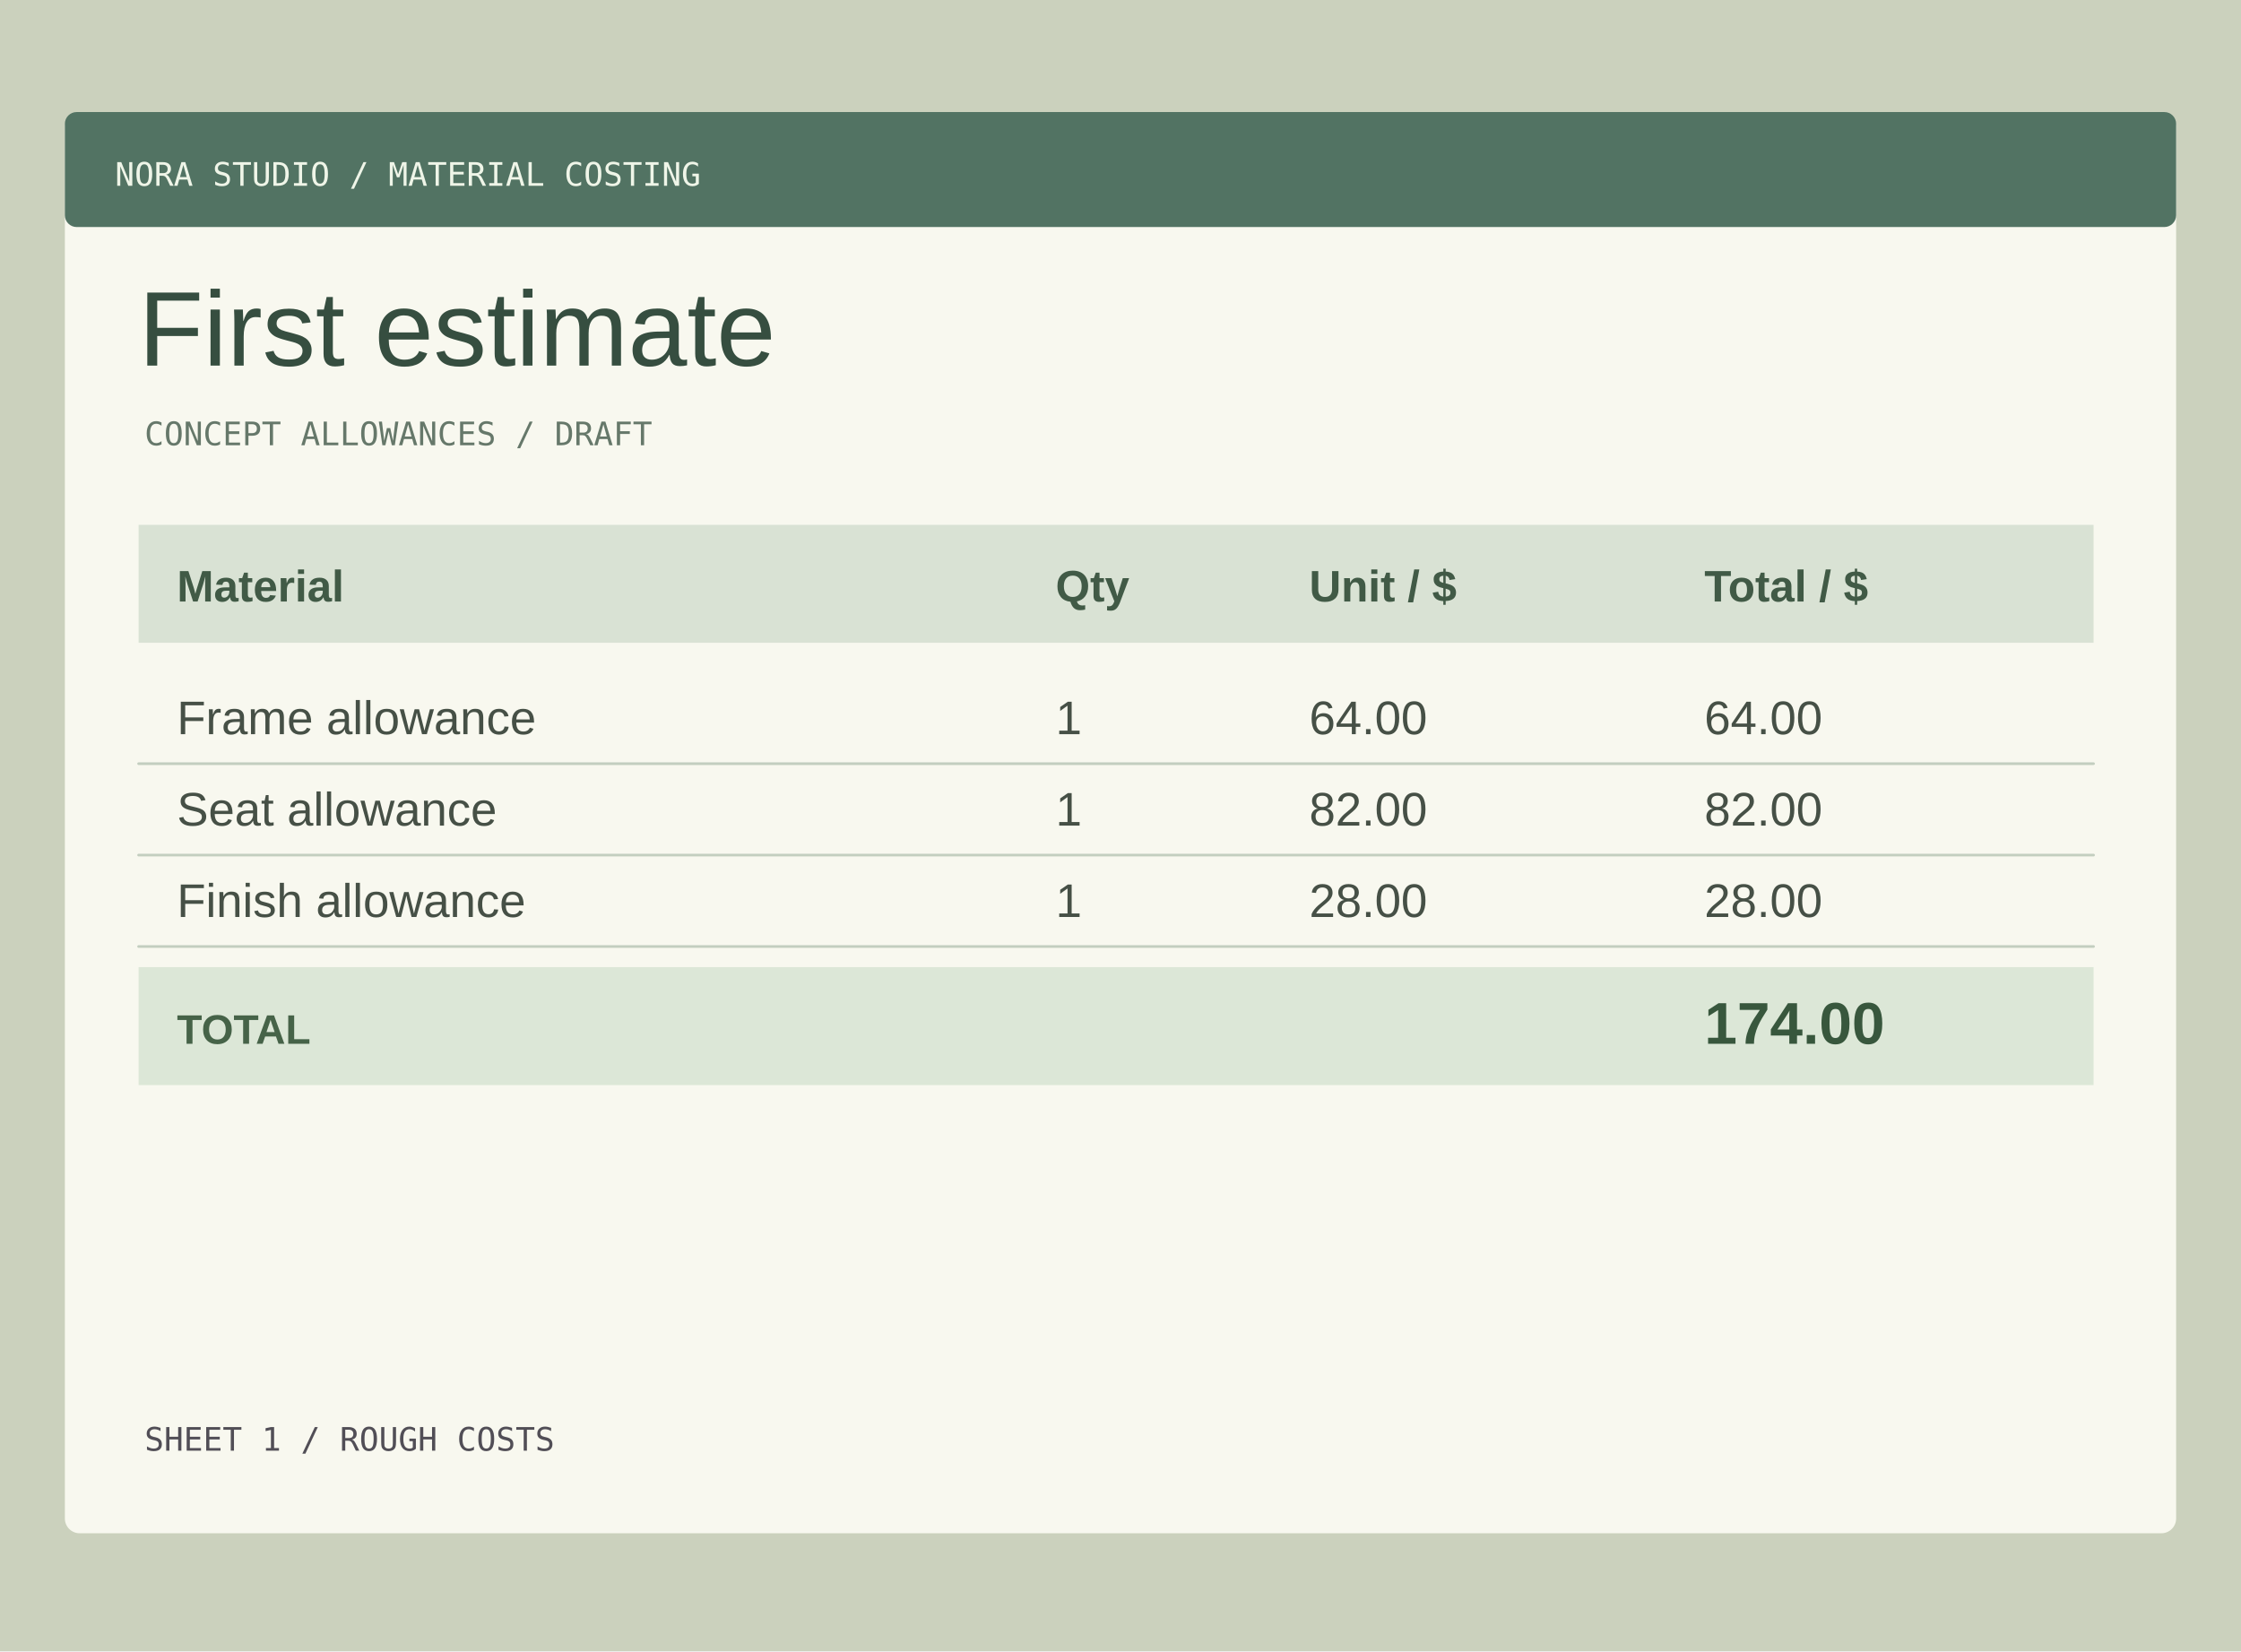
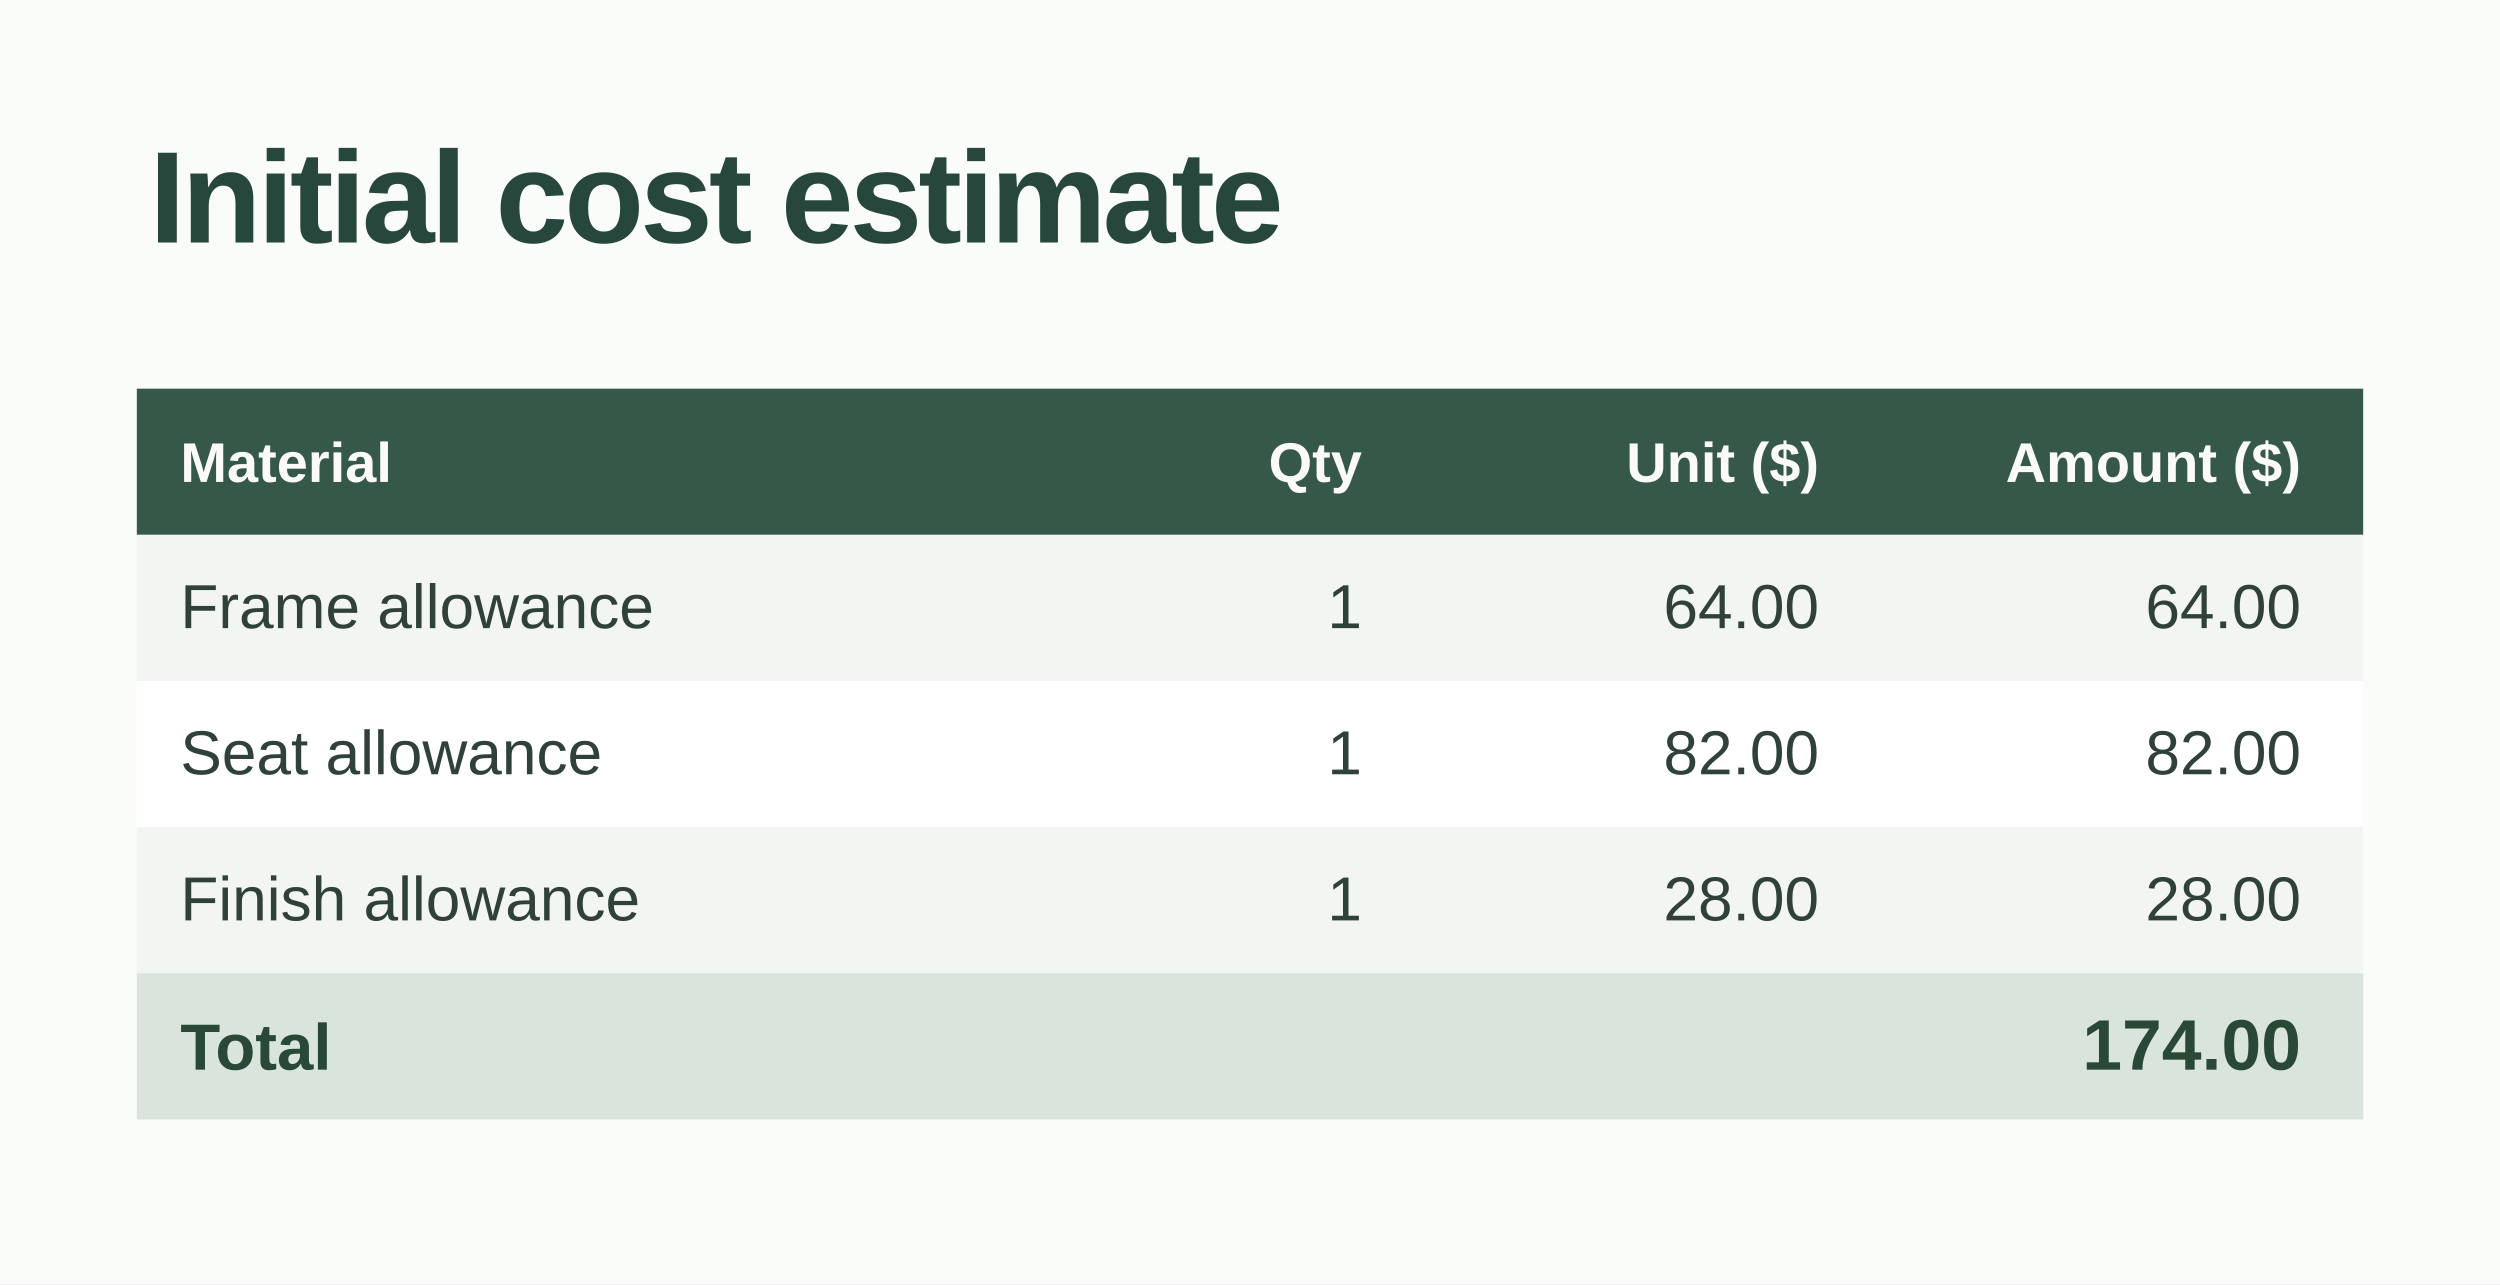
- <svg xmlns="http://www.w3.org/2000/svg" viewBox="0 0 760 560" width="760" height="560">
-   <rect x="0" y="0" width="760" height="560" rx="0" fill="#cbd1bd" />
-   <rect x="22" y="38" width="716" height="482" rx="5" fill="#f8f8ef" />
-   <rect x="22" y="38" width="716" height="39" rx="4" fill="#527363" />
-   <text x="39" y="63" font-family="monospace" font-size="11" font-weight="500" fill="#eff5e8">NORA STUDIO    /    MATERIAL COSTING</text>
-   <text x="47" y="124" font-family="Arial, Helvetica, sans-serif" font-size="36" font-weight="500" fill="#364e40">First estimate</text>
-   <text x="49" y="151" font-family="monospace" font-size="11" font-weight="500" fill="#66786a">CONCEPT ALLOWANCES    /    DRAFT</text>
-   <rect x="47" y="178" width="663" height="40" rx="0" fill="#d9e2d4" />
-   <text x="60" y="204" font-family="Arial, Helvetica, sans-serif" font-size="15" font-weight="600" fill="#415a46">Material</text>
-   <text x="358" y="204" font-family="Arial, Helvetica, sans-serif" font-size="15" font-weight="600" fill="#415a46">Qty</text>
-   <text x="444" y="204" font-family="Arial, Helvetica, sans-serif" font-size="15" font-weight="600" fill="#415a46">Unit / $</text>
-   <text x="578" y="204" font-family="Arial, Helvetica, sans-serif" font-size="15" font-weight="600" fill="#415a46">Total / $</text>
-   <text x="60" y="249" font-family="Arial, Helvetica, sans-serif" font-size="16" font-weight="400" fill="#465046">Frame allowance</text>
-   <text x="358" y="249" font-family="Arial, Helvetica, sans-serif" font-size="16" font-weight="400" fill="#465046">1</text>
-   <text x="444" y="249" font-family="Arial, Helvetica, sans-serif" font-size="16" font-weight="400" fill="#465046">64.00</text>
-   <text x="578" y="249" font-family="Arial, Helvetica, sans-serif" font-size="16" font-weight="400" fill="#465046">64.00</text>
-   <path d="M47 259L710 259" fill="none" stroke="#c3cebf" stroke-width="0.9" stroke-linecap="round" stroke-linejoin="round" />
-   <text x="60" y="280" font-family="Arial, Helvetica, sans-serif" font-size="16" font-weight="400" fill="#465046">Seat allowance</text>
-   <text x="358" y="280" font-family="Arial, Helvetica, sans-serif" font-size="16" font-weight="400" fill="#465046">1</text>
-   <text x="444" y="280" font-family="Arial, Helvetica, sans-serif" font-size="16" font-weight="400" fill="#465046">82.00</text>
-   <text x="578" y="280" font-family="Arial, Helvetica, sans-serif" font-size="16" font-weight="400" fill="#465046">82.00</text>
-   <path d="M47 290L710 290" fill="none" stroke="#c3cebf" stroke-width="0.9" stroke-linecap="round" stroke-linejoin="round" />
-   <text x="60" y="311" font-family="Arial, Helvetica, sans-serif" font-size="16" font-weight="400" fill="#465046">Finish allowance</text>
-   <text x="358" y="311" font-family="Arial, Helvetica, sans-serif" font-size="16" font-weight="400" fill="#465046">1</text>
-   <text x="444" y="311" font-family="Arial, Helvetica, sans-serif" font-size="16" font-weight="400" fill="#465046">28.00</text>
-   <text x="578" y="311" font-family="Arial, Helvetica, sans-serif" font-size="16" font-weight="400" fill="#465046">28.00</text>
-   <path d="M47 321L710 321" fill="none" stroke="#c3cebf" stroke-width="0.9" stroke-linecap="round" stroke-linejoin="round" />
-   <rect x="47" y="328" width="663" height="40" rx="0" fill="#dce7d7" />
-   <text x="60" y="354" font-family="Arial, Helvetica, sans-serif" font-size="14" font-weight="600" fill="#466348">TOTAL</text>
-   <text x="578" y="354" font-family="Arial, Helvetica, sans-serif" font-size="20" font-weight="700" fill="#38573d">174.00</text>
-   <text x="49" y="492" font-family="monospace" font-size="11" font-weight="500" fill="#514e56">SHEET 1    /    ROUGH COSTS</text>
+ <svg xmlns="http://www.w3.org/2000/svg" viewBox="0 0 804 413" width="804" height="413">
+   <rect x="0" y="0" width="804" height="413" rx="0" fill="#fafcf9" />
+   <text x="48" y="78" font-family="Arial, Helvetica, sans-serif" font-size="42" font-weight="600" fill="#28473c" letter-spacing="-1.25">Initial cost estimate</text>
+   <rect x="44" y="125" width="716" height="47" rx="0" fill="#365849" />
+   <text x="58" y="155" font-family="Arial, Helvetica, sans-serif" font-size="18" font-weight="600" fill="#fafbf8">Material</text>
+   <text x="438" y="155" font-family="Arial, Helvetica, sans-serif" font-size="18" font-weight="600" fill="#fafbf8" text-anchor="end">Qty</text>
+   <text x="585" y="155" font-family="Arial, Helvetica, sans-serif" font-size="18" font-weight="600" fill="#fafbf8" text-anchor="end">Unit ($)</text>
+   <text x="740" y="155" font-family="Arial, Helvetica, sans-serif" font-size="18" font-weight="600" fill="#fafbf8" text-anchor="end">Amount ($)</text>
+   <rect x="44" y="172" width="716" height="47" rx="0" fill="#f2f5f1" />
+   <text x="58" y="202" font-family="Arial, Helvetica, sans-serif" font-size="20" font-weight="400" fill="#30413a">Frame allowance</text>
+   <text x="438" y="202" font-family="Arial, Helvetica, sans-serif" font-size="20" font-weight="400" fill="#30413a" text-anchor="end">1</text>
+   <text x="585" y="202" font-family="Arial, Helvetica, sans-serif" font-size="20" font-weight="400" fill="#30413a" text-anchor="end">64.00</text>
+   <text x="740" y="202" font-family="Arial, Helvetica, sans-serif" font-size="20" font-weight="400" fill="#30413a" text-anchor="end">64.00</text>
+   <rect x="44" y="219" width="716" height="47" rx="0" fill="#ffffff" />
+   <text x="58" y="249" font-family="Arial, Helvetica, sans-serif" font-size="20" font-weight="400" fill="#30413a">Seat allowance</text>
+   <text x="438" y="249" font-family="Arial, Helvetica, sans-serif" font-size="20" font-weight="400" fill="#30413a" text-anchor="end">1</text>
+   <text x="585" y="249" font-family="Arial, Helvetica, sans-serif" font-size="20" font-weight="400" fill="#30413a" text-anchor="end">82.00</text>
+   <text x="740" y="249" font-family="Arial, Helvetica, sans-serif" font-size="20" font-weight="400" fill="#30413a" text-anchor="end">82.00</text>
+   <rect x="44" y="266" width="716" height="47" rx="0" fill="#f2f5f1" />
+   <text x="58" y="296" font-family="Arial, Helvetica, sans-serif" font-size="20" font-weight="400" fill="#30413a">Finish allowance</text>
+   <text x="438" y="296" font-family="Arial, Helvetica, sans-serif" font-size="20" font-weight="400" fill="#30413a" text-anchor="end">1</text>
+   <text x="585" y="296" font-family="Arial, Helvetica, sans-serif" font-size="20" font-weight="400" fill="#30413a" text-anchor="end">28.00</text>
+   <text x="740" y="296" font-family="Arial, Helvetica, sans-serif" font-size="20" font-weight="400" fill="#30413a" text-anchor="end">28.00</text>
+   <rect x="44" y="313" width="716" height="47" rx="0" fill="#d9e5dc" />
+   <text x="58" y="344" font-family="Arial, Helvetica, sans-serif" font-size="21" font-weight="650" fill="#294936">Total</text>
+   <text x="740" y="344" font-family="Arial, Helvetica, sans-serif" font-size="23" font-weight="650" fill="#294936" text-anchor="end">174.00</text>
</svg>
